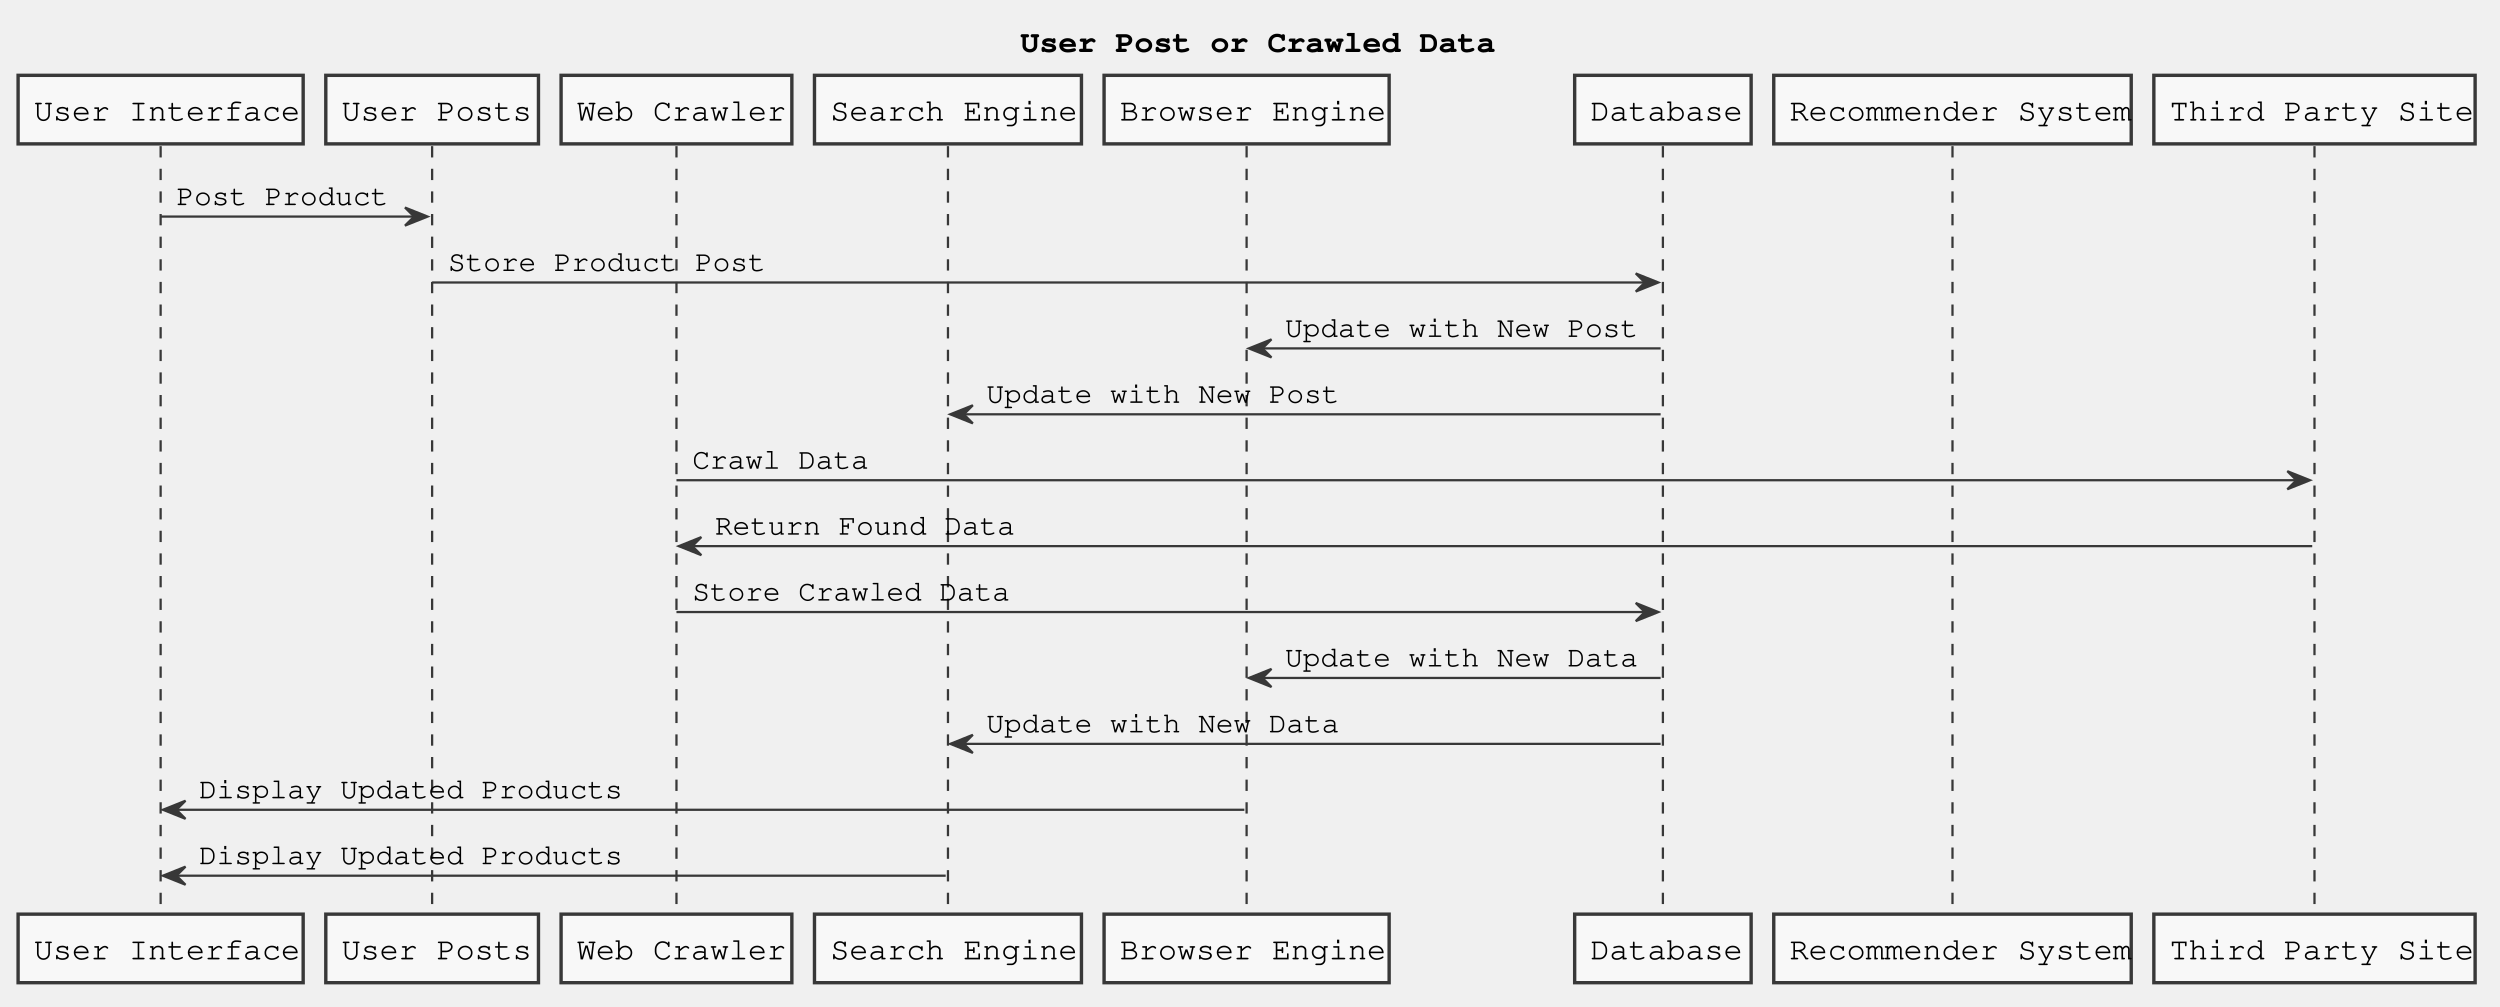
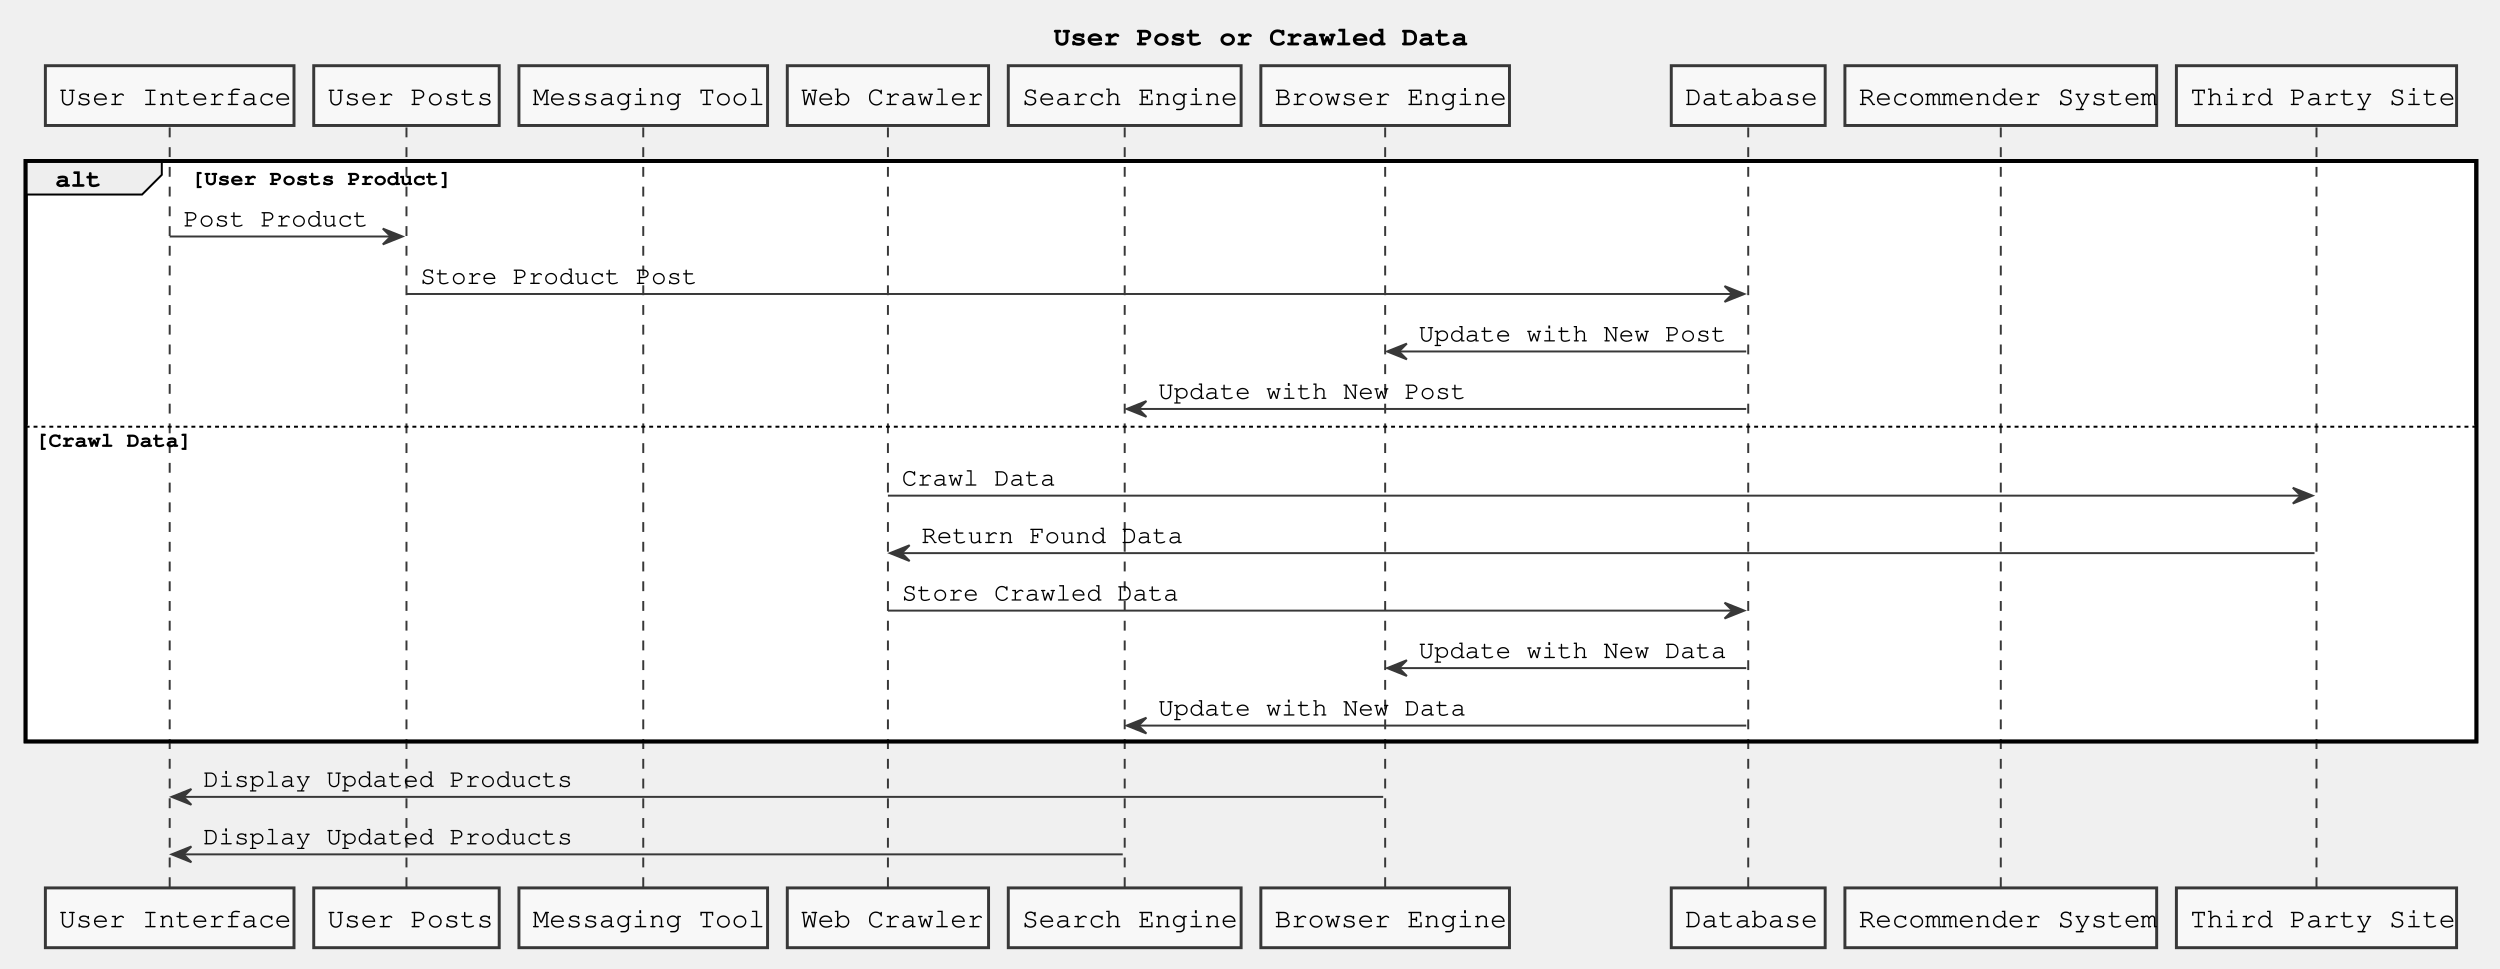
- <svg xmlns="http://www.w3.org/2000/svg" contentScriptType="application/ecmascript" contentStyleType="text/css" height="445px" preserveAspectRatio="none" style="width:1105px;height:445px;" version="1.1" viewBox="0 0 1105 445" width="1105px" zoomAndPan="magnify">
+ <svg xmlns="http://www.w3.org/2000/svg" contentScriptType="application/ecmascript" contentStyleType="text/css" height="491px" preserveAspectRatio="none" style="width:1267px;height:491px;" version="1.1" viewBox="0 0 1267 491" width="1267px" zoomAndPan="magnify">
  <defs />
  <g>
-     <text fill="#000000" font-family="Courier" font-size="14" font-weight="bold" lengthAdjust="spacingAndGlyphs" textLength="200" x="451" y="22.995">User Post or Crawled Data</text>
-     <line style="stroke: #383838; stroke-width: 1.0; stroke-dasharray: 5.0,5.0;" x1="71" x2="71" y1="64.594" y2="405.055" />
-     <line style="stroke: #383838; stroke-width: 1.0; stroke-dasharray: 5.0,5.0;" x1="191" x2="191" y1="64.594" y2="405.055" />
-     <line style="stroke: #383838; stroke-width: 1.0; stroke-dasharray: 5.0,5.0;" x1="299" x2="299" y1="64.594" y2="405.055" />
-     <line style="stroke: #383838; stroke-width: 1.0; stroke-dasharray: 5.0,5.0;" x1="419" x2="419" y1="64.594" y2="405.055" />
-     <line style="stroke: #383838; stroke-width: 1.0; stroke-dasharray: 5.0,5.0;" x1="551" x2="551" y1="64.594" y2="405.055" />
-     <line style="stroke: #383838; stroke-width: 1.0; stroke-dasharray: 5.0,5.0;" x1="735" x2="735" y1="64.594" y2="405.055" />
-     <line style="stroke: #383838; stroke-width: 1.0; stroke-dasharray: 5.0,5.0;" x1="863" x2="863" y1="64.594" y2="405.055" />
-     <line style="stroke: #383838; stroke-width: 1.0; stroke-dasharray: 5.0,5.0;" x1="1023" x2="1023" y1="64.594" y2="405.055" />
-     <rect fill="#F8F8F8" height="30.297" style="stroke: #383838; stroke-width: 1.5;" width="126" x="8" y="33.297" />
-     <text fill="#000000" font-family="Courier" font-size="14" lengthAdjust="spacingAndGlyphs" textLength="112" x="15" y="53.292">User Interface</text>
-     <rect fill="#F8F8F8" height="30.297" style="stroke: #383838; stroke-width: 1.5;" width="126" x="8" y="404.055" />
-     <text fill="#000000" font-family="Courier" font-size="14" lengthAdjust="spacingAndGlyphs" textLength="112" x="15" y="424.05">User Interface</text>
-     <rect fill="#F8F8F8" height="30.297" style="stroke: #383838; stroke-width: 1.5;" width="94" x="144" y="33.297" />
-     <text fill="#000000" font-family="Courier" font-size="14" lengthAdjust="spacingAndGlyphs" textLength="80" x="151" y="53.292">User Posts</text>
-     <rect fill="#F8F8F8" height="30.297" style="stroke: #383838; stroke-width: 1.5;" width="94" x="144" y="404.055" />
-     <text fill="#000000" font-family="Courier" font-size="14" lengthAdjust="spacingAndGlyphs" textLength="80" x="151" y="424.05">User Posts</text>
-     <rect fill="#F8F8F8" height="30.297" style="stroke: #383838; stroke-width: 1.5;" width="102" x="248" y="33.297" />
-     <text fill="#000000" font-family="Courier" font-size="14" lengthAdjust="spacingAndGlyphs" textLength="88" x="255" y="53.292">Web Crawler</text>
-     <rect fill="#F8F8F8" height="30.297" style="stroke: #383838; stroke-width: 1.5;" width="102" x="248" y="404.055" />
-     <text fill="#000000" font-family="Courier" font-size="14" lengthAdjust="spacingAndGlyphs" textLength="88" x="255" y="424.05">Web Crawler</text>
-     <rect fill="#F8F8F8" height="30.297" style="stroke: #383838; stroke-width: 1.5;" width="118" x="360" y="33.297" />
-     <text fill="#000000" font-family="Courier" font-size="14" lengthAdjust="spacingAndGlyphs" textLength="104" x="367" y="53.292">Search Engine</text>
-     <rect fill="#F8F8F8" height="30.297" style="stroke: #383838; stroke-width: 1.5;" width="118" x="360" y="404.055" />
-     <text fill="#000000" font-family="Courier" font-size="14" lengthAdjust="spacingAndGlyphs" textLength="104" x="367" y="424.05">Search Engine</text>
-     <rect fill="#F8F8F8" height="30.297" style="stroke: #383838; stroke-width: 1.5;" width="126" x="488" y="33.297" />
-     <text fill="#000000" font-family="Courier" font-size="14" lengthAdjust="spacingAndGlyphs" textLength="112" x="495" y="53.292">Browser Engine</text>
-     <rect fill="#F8F8F8" height="30.297" style="stroke: #383838; stroke-width: 1.5;" width="126" x="488" y="404.055" />
-     <text fill="#000000" font-family="Courier" font-size="14" lengthAdjust="spacingAndGlyphs" textLength="112" x="495" y="424.05">Browser Engine</text>
-     <rect fill="#F8F8F8" height="30.297" style="stroke: #383838; stroke-width: 1.5;" width="78" x="696" y="33.297" />
-     <text fill="#000000" font-family="Courier" font-size="14" lengthAdjust="spacingAndGlyphs" textLength="64" x="703" y="53.292">Database</text>
-     <rect fill="#F8F8F8" height="30.297" style="stroke: #383838; stroke-width: 1.5;" width="78" x="696" y="404.055" />
-     <text fill="#000000" font-family="Courier" font-size="14" lengthAdjust="spacingAndGlyphs" textLength="64" x="703" y="424.05">Database</text>
-     <rect fill="#F8F8F8" height="30.297" style="stroke: #383838; stroke-width: 1.5;" width="158" x="784" y="33.297" />
-     <text fill="#000000" font-family="Courier" font-size="14" lengthAdjust="spacingAndGlyphs" textLength="144" x="791" y="53.292">Recommender System</text>
-     <rect fill="#F8F8F8" height="30.297" style="stroke: #383838; stroke-width: 1.5;" width="158" x="784" y="404.055" />
-     <text fill="#000000" font-family="Courier" font-size="14" lengthAdjust="spacingAndGlyphs" textLength="144" x="791" y="424.05">Recommender System</text>
-     <rect fill="#F8F8F8" height="30.297" style="stroke: #383838; stroke-width: 1.5;" width="142" x="952" y="33.297" />
-     <text fill="#000000" font-family="Courier" font-size="14" lengthAdjust="spacingAndGlyphs" textLength="128" x="959" y="53.292">Third Party Site</text>
-     <rect fill="#F8F8F8" height="30.297" style="stroke: #383838; stroke-width: 1.5;" width="142" x="952" y="404.055" />
-     <text fill="#000000" font-family="Courier" font-size="14" lengthAdjust="spacingAndGlyphs" textLength="128" x="959" y="424.05">Third Party Site</text>
-     <polygon fill="#383838" points="179,91.727,189,95.727,179,99.727,183,95.727" style="stroke: #383838; stroke-width: 1.0;" />
-     <line style="stroke: #383838; stroke-width: 1.0;" x1="71" x2="185" y1="95.727" y2="95.727" />
-     <text fill="#000000" font-family="Courier" font-size="13" lengthAdjust="spacingAndGlyphs" textLength="96" x="78" y="90.661">Post Product</text>
-     <polygon fill="#383838" points="723,120.859,733,124.859,723,128.859,727,124.859" style="stroke: #383838; stroke-width: 1.0;" />
-     <line style="stroke: #383838; stroke-width: 1.0;" x1="191" x2="729" y1="124.859" y2="124.859" />
-     <text fill="#000000" font-family="Courier" font-size="13" lengthAdjust="spacingAndGlyphs" textLength="144" x="198" y="119.793">Store Product Post</text>
-     <polygon fill="#383838" points="562,149.992,552,153.992,562,157.992,558,153.992" style="stroke: #383838; stroke-width: 1.0;" />
-     <line style="stroke: #383838; stroke-width: 1.0;" x1="556" x2="734" y1="153.992" y2="153.992" />
-     <text fill="#000000" font-family="Courier" font-size="13" lengthAdjust="spacingAndGlyphs" textLength="160" x="568" y="148.926">Update with New Post</text>
-     <polygon fill="#383838" points="430,179.125,420,183.125,430,187.125,426,183.125" style="stroke: #383838; stroke-width: 1.0;" />
-     <line style="stroke: #383838; stroke-width: 1.0;" x1="424" x2="734" y1="183.125" y2="183.125" />
-     <text fill="#000000" font-family="Courier" font-size="13" lengthAdjust="spacingAndGlyphs" textLength="160" x="436" y="178.059">Update with New Post</text>
-     <polygon fill="#383838" points="1011,208.258,1021,212.258,1011,216.258,1015,212.258" style="stroke: #383838; stroke-width: 1.0;" />
-     <line style="stroke: #383838; stroke-width: 1.0;" x1="299" x2="1017" y1="212.258" y2="212.258" />
-     <text fill="#000000" font-family="Courier" font-size="13" lengthAdjust="spacingAndGlyphs" textLength="80" x="306" y="207.192">Crawl Data</text>
-     <polygon fill="#383838" points="310,237.391,300,241.391,310,245.391,306,241.391" style="stroke: #383838; stroke-width: 1.0;" />
-     <line style="stroke: #383838; stroke-width: 1.0;" x1="304" x2="1022" y1="241.391" y2="241.391" />
-     <text fill="#000000" font-family="Courier" font-size="13" lengthAdjust="spacingAndGlyphs" textLength="136" x="316" y="236.325">Return Found Data</text>
-     <polygon fill="#383838" points="723,266.523,733,270.523,723,274.523,727,270.523" style="stroke: #383838; stroke-width: 1.0;" />
-     <line style="stroke: #383838; stroke-width: 1.0;" x1="299" x2="729" y1="270.523" y2="270.523" />
-     <text fill="#000000" font-family="Courier" font-size="13" lengthAdjust="spacingAndGlyphs" textLength="144" x="306" y="265.457">Store Crawled Data</text>
-     <polygon fill="#383838" points="562,295.656,552,299.656,562,303.656,558,299.656" style="stroke: #383838; stroke-width: 1.0;" />
-     <line style="stroke: #383838; stroke-width: 1.0;" x1="556" x2="734" y1="299.656" y2="299.656" />
-     <text fill="#000000" font-family="Courier" font-size="13" lengthAdjust="spacingAndGlyphs" textLength="160" x="568" y="294.59">Update with New Data</text>
-     <polygon fill="#383838" points="430,324.789,420,328.789,430,332.789,426,328.789" style="stroke: #383838; stroke-width: 1.0;" />
-     <line style="stroke: #383838; stroke-width: 1.0;" x1="424" x2="734" y1="328.789" y2="328.789" />
-     <text fill="#000000" font-family="Courier" font-size="13" lengthAdjust="spacingAndGlyphs" textLength="160" x="436" y="323.723">Update with New Data</text>
-     <polygon fill="#383838" points="82,353.922,72,357.922,82,361.922,78,357.922" style="stroke: #383838; stroke-width: 1.0;" />
-     <line style="stroke: #383838; stroke-width: 1.0;" x1="76" x2="550" y1="357.922" y2="357.922" />
-     <text fill="#000000" font-family="Courier" font-size="13" lengthAdjust="spacingAndGlyphs" textLength="192" x="88" y="352.856">Display Updated Products</text>
-     <polygon fill="#383838" points="82,383.055,72,387.055,82,391.055,78,387.055" style="stroke: #383838; stroke-width: 1.0;" />
-     <line style="stroke: #383838; stroke-width: 1.0;" x1="76" x2="418" y1="387.055" y2="387.055" />
-     <text fill="#000000" font-family="Courier" font-size="13" lengthAdjust="spacingAndGlyphs" textLength="192" x="88" y="381.989">Display Updated Products</text>
+     <text fill="#000000" font-family="Courier" font-size="14" font-weight="bold" lengthAdjust="spacingAndGlyphs" textLength="200" x="534" y="22.995">User Post or Crawled Data</text>
+     <rect fill="#FFFFFF" height="294.133" style="stroke: #000000; stroke-width: 2.0;" width="1242" x="13" y="81.594" />
+     <rect fill="#FFFFFF" height="160.469" style="stroke: none; stroke-width: 1.0;" width="1242" x="13" y="215.258" />
+     <line style="stroke: #383838; stroke-width: 1.0; stroke-dasharray: 5.0,5.0;" x1="86" x2="86" y1="64.594" y2="450.992" />
+     <line style="stroke: #383838; stroke-width: 1.0; stroke-dasharray: 5.0,5.0;" x1="206" x2="206" y1="64.594" y2="450.992" />
+     <line style="stroke: #383838; stroke-width: 1.0; stroke-dasharray: 5.0,5.0;" x1="326" x2="326" y1="64.594" y2="450.992" />
+     <line style="stroke: #383838; stroke-width: 1.0; stroke-dasharray: 5.0,5.0;" x1="450" x2="450" y1="64.594" y2="450.992" />
+     <line style="stroke: #383838; stroke-width: 1.0; stroke-dasharray: 5.0,5.0;" x1="570" x2="570" y1="64.594" y2="450.992" />
+     <line style="stroke: #383838; stroke-width: 1.0; stroke-dasharray: 5.0,5.0;" x1="702" x2="702" y1="64.594" y2="450.992" />
+     <line style="stroke: #383838; stroke-width: 1.0; stroke-dasharray: 5.0,5.0;" x1="886" x2="886" y1="64.594" y2="450.992" />
+     <line style="stroke: #383838; stroke-width: 1.0; stroke-dasharray: 5.0,5.0;" x1="1014" x2="1014" y1="64.594" y2="450.992" />
+     <line style="stroke: #383838; stroke-width: 1.0; stroke-dasharray: 5.0,5.0;" x1="1174" x2="1174" y1="64.594" y2="450.992" />
+     <rect fill="#F8F8F8" height="30.297" style="stroke: #383838; stroke-width: 1.5;" width="126" x="23" y="33.297" />
+     <text fill="#000000" font-family="Courier" font-size="14" lengthAdjust="spacingAndGlyphs" textLength="112" x="30" y="53.292">User Interface</text>
+     <rect fill="#F8F8F8" height="30.297" style="stroke: #383838; stroke-width: 1.5;" width="126" x="23" y="449.992" />
+     <text fill="#000000" font-family="Courier" font-size="14" lengthAdjust="spacingAndGlyphs" textLength="112" x="30" y="469.987">User Interface</text>
+     <rect fill="#F8F8F8" height="30.297" style="stroke: #383838; stroke-width: 1.5;" width="94" x="159" y="33.297" />
+     <text fill="#000000" font-family="Courier" font-size="14" lengthAdjust="spacingAndGlyphs" textLength="80" x="166" y="53.292">User Posts</text>
+     <rect fill="#F8F8F8" height="30.297" style="stroke: #383838; stroke-width: 1.5;" width="94" x="159" y="449.992" />
+     <text fill="#000000" font-family="Courier" font-size="14" lengthAdjust="spacingAndGlyphs" textLength="80" x="166" y="469.987">User Posts</text>
+     <rect fill="#F8F8F8" height="30.297" style="stroke: #383838; stroke-width: 1.5;" width="126" x="263" y="33.297" />
+     <text fill="#000000" font-family="Courier" font-size="14" lengthAdjust="spacingAndGlyphs" textLength="112" x="270" y="53.292">Messaging Tool</text>
+     <rect fill="#F8F8F8" height="30.297" style="stroke: #383838; stroke-width: 1.5;" width="126" x="263" y="449.992" />
+     <text fill="#000000" font-family="Courier" font-size="14" lengthAdjust="spacingAndGlyphs" textLength="112" x="270" y="469.987">Messaging Tool</text>
+     <rect fill="#F8F8F8" height="30.297" style="stroke: #383838; stroke-width: 1.5;" width="102" x="399" y="33.297" />
+     <text fill="#000000" font-family="Courier" font-size="14" lengthAdjust="spacingAndGlyphs" textLength="88" x="406" y="53.292">Web Crawler</text>
+     <rect fill="#F8F8F8" height="30.297" style="stroke: #383838; stroke-width: 1.5;" width="102" x="399" y="449.992" />
+     <text fill="#000000" font-family="Courier" font-size="14" lengthAdjust="spacingAndGlyphs" textLength="88" x="406" y="469.987">Web Crawler</text>
+     <rect fill="#F8F8F8" height="30.297" style="stroke: #383838; stroke-width: 1.5;" width="118" x="511" y="33.297" />
+     <text fill="#000000" font-family="Courier" font-size="14" lengthAdjust="spacingAndGlyphs" textLength="104" x="518" y="53.292">Search Engine</text>
+     <rect fill="#F8F8F8" height="30.297" style="stroke: #383838; stroke-width: 1.5;" width="118" x="511" y="449.992" />
+     <text fill="#000000" font-family="Courier" font-size="14" lengthAdjust="spacingAndGlyphs" textLength="104" x="518" y="469.987">Search Engine</text>
+     <rect fill="#F8F8F8" height="30.297" style="stroke: #383838; stroke-width: 1.5;" width="126" x="639" y="33.297" />
+     <text fill="#000000" font-family="Courier" font-size="14" lengthAdjust="spacingAndGlyphs" textLength="112" x="646" y="53.292">Browser Engine</text>
+     <rect fill="#F8F8F8" height="30.297" style="stroke: #383838; stroke-width: 1.5;" width="126" x="639" y="449.992" />
+     <text fill="#000000" font-family="Courier" font-size="14" lengthAdjust="spacingAndGlyphs" textLength="112" x="646" y="469.987">Browser Engine</text>
+     <rect fill="#F8F8F8" height="30.297" style="stroke: #383838; stroke-width: 1.5;" width="78" x="847" y="33.297" />
+     <text fill="#000000" font-family="Courier" font-size="14" lengthAdjust="spacingAndGlyphs" textLength="64" x="854" y="53.292">Database</text>
+     <rect fill="#F8F8F8" height="30.297" style="stroke: #383838; stroke-width: 1.5;" width="78" x="847" y="449.992" />
+     <text fill="#000000" font-family="Courier" font-size="14" lengthAdjust="spacingAndGlyphs" textLength="64" x="854" y="469.987">Database</text>
+     <rect fill="#F8F8F8" height="30.297" style="stroke: #383838; stroke-width: 1.5;" width="158" x="935" y="33.297" />
+     <text fill="#000000" font-family="Courier" font-size="14" lengthAdjust="spacingAndGlyphs" textLength="144" x="942" y="53.292">Recommender System</text>
+     <rect fill="#F8F8F8" height="30.297" style="stroke: #383838; stroke-width: 1.5;" width="158" x="935" y="449.992" />
+     <text fill="#000000" font-family="Courier" font-size="14" lengthAdjust="spacingAndGlyphs" textLength="144" x="942" y="469.987">Recommender System</text>
+     <rect fill="#F8F8F8" height="30.297" style="stroke: #383838; stroke-width: 1.5;" width="142" x="1103" y="33.297" />
+     <text fill="#000000" font-family="Courier" font-size="14" lengthAdjust="spacingAndGlyphs" textLength="128" x="1110" y="53.292">Third Party Site</text>
+     <rect fill="#F8F8F8" height="30.297" style="stroke: #383838; stroke-width: 1.5;" width="142" x="1103" y="449.992" />
+     <text fill="#000000" font-family="Courier" font-size="14" lengthAdjust="spacingAndGlyphs" textLength="128" x="1110" y="469.987">Third Party Site</text>
+     <path d="M13,81.594 L82,81.594 L82,88.594 L72,98.594 L13,98.594 L13,81.594 " fill="#EEEEEE" style="stroke: #000000; stroke-width: 1.0;" />
+     <rect fill="none" height="294.133" style="stroke: #000000; stroke-width: 2.0;" width="1242" x="13" y="81.594" />
+     <text fill="#000000" font-family="Courier" font-size="13" font-weight="bold" lengthAdjust="spacingAndGlyphs" textLength="24" x="28" y="94.661">alt</text>
+     <text fill="#000000" font-family="Courier" font-size="11" font-weight="bold" lengthAdjust="spacingAndGlyphs" textLength="140" x="97" y="93.804">[User Posts Product]</text>
+     <polygon fill="#383838" points="194,115.859,204,119.859,194,123.859,198,119.859" style="stroke: #383838; stroke-width: 1.0;" />
+     <line style="stroke: #383838; stroke-width: 1.0;" x1="86" x2="200" y1="119.859" y2="119.859" />
+     <text fill="#000000" font-family="Courier" font-size="13" lengthAdjust="spacingAndGlyphs" textLength="96" x="93" y="114.793">Post Product</text>
+     <polygon fill="#383838" points="874,144.992,884,148.992,874,152.992,878,148.992" style="stroke: #383838; stroke-width: 1.0;" />
+     <line style="stroke: #383838; stroke-width: 1.0;" x1="206" x2="880" y1="148.992" y2="148.992" />
+     <text fill="#000000" font-family="Courier" font-size="13" lengthAdjust="spacingAndGlyphs" textLength="144" x="213" y="143.926">Store Product Post</text>
+     <polygon fill="#383838" points="713,174.125,703,178.125,713,182.125,709,178.125" style="stroke: #383838; stroke-width: 1.0;" />
+     <line style="stroke: #383838; stroke-width: 1.0;" x1="707" x2="885" y1="178.125" y2="178.125" />
+     <text fill="#000000" font-family="Courier" font-size="13" lengthAdjust="spacingAndGlyphs" textLength="160" x="719" y="173.059">Update with New Post</text>
+     <polygon fill="#383838" points="581,203.258,571,207.258,581,211.258,577,207.258" style="stroke: #383838; stroke-width: 1.0;" />
+     <line style="stroke: #383838; stroke-width: 1.0;" x1="575" x2="885" y1="207.258" y2="207.258" />
+     <text fill="#000000" font-family="Courier" font-size="13" lengthAdjust="spacingAndGlyphs" textLength="160" x="587" y="202.192">Update with New Post</text>
+     <line style="stroke: #000000; stroke-width: 1.0; stroke-dasharray: 2.0,2.0;" x1="13" x2="1255" y1="216.258" y2="216.258" />
+     <text fill="#000000" font-family="Courier" font-size="11" font-weight="bold" lengthAdjust="spacingAndGlyphs" textLength="84" x="18" y="226.468">[Crawl Data]</text>
+     <polygon fill="#383838" points="1162,247.195,1172,251.195,1162,255.195,1166,251.195" style="stroke: #383838; stroke-width: 1.0;" />
+     <line style="stroke: #383838; stroke-width: 1.0;" x1="450" x2="1168" y1="251.195" y2="251.195" />
+     <text fill="#000000" font-family="Courier" font-size="13" lengthAdjust="spacingAndGlyphs" textLength="80" x="457" y="246.129">Crawl Data</text>
+     <polygon fill="#383838" points="461,276.328,451,280.328,461,284.328,457,280.328" style="stroke: #383838; stroke-width: 1.0;" />
+     <line style="stroke: #383838; stroke-width: 1.0;" x1="455" x2="1173" y1="280.328" y2="280.328" />
+     <text fill="#000000" font-family="Courier" font-size="13" lengthAdjust="spacingAndGlyphs" textLength="136" x="467" y="275.262">Return Found Data</text>
+     <polygon fill="#383838" points="874,305.461,884,309.461,874,313.461,878,309.461" style="stroke: #383838; stroke-width: 1.0;" />
+     <line style="stroke: #383838; stroke-width: 1.0;" x1="450" x2="880" y1="309.461" y2="309.461" />
+     <text fill="#000000" font-family="Courier" font-size="13" lengthAdjust="spacingAndGlyphs" textLength="144" x="457" y="304.395">Store Crawled Data</text>
+     <polygon fill="#383838" points="713,334.594,703,338.594,713,342.594,709,338.594" style="stroke: #383838; stroke-width: 1.0;" />
+     <line style="stroke: #383838; stroke-width: 1.0;" x1="707" x2="885" y1="338.594" y2="338.594" />
+     <text fill="#000000" font-family="Courier" font-size="13" lengthAdjust="spacingAndGlyphs" textLength="160" x="719" y="333.528">Update with New Data</text>
+     <polygon fill="#383838" points="581,363.727,571,367.727,581,371.727,577,367.727" style="stroke: #383838; stroke-width: 1.0;" />
+     <line style="stroke: #383838; stroke-width: 1.0;" x1="575" x2="885" y1="367.727" y2="367.727" />
+     <text fill="#000000" font-family="Courier" font-size="13" lengthAdjust="spacingAndGlyphs" textLength="160" x="587" y="362.661">Update with New Data</text>
+     <polygon fill="#383838" points="97,399.859,87,403.859,97,407.859,93,403.859" style="stroke: #383838; stroke-width: 1.0;" />
+     <line style="stroke: #383838; stroke-width: 1.0;" x1="91" x2="701" y1="403.859" y2="403.859" />
+     <text fill="#000000" font-family="Courier" font-size="13" lengthAdjust="spacingAndGlyphs" textLength="192" x="103" y="398.793">Display Updated Products</text>
+     <polygon fill="#383838" points="97,428.992,87,432.992,97,436.992,93,432.992" style="stroke: #383838; stroke-width: 1.0;" />
+     <line style="stroke: #383838; stroke-width: 1.0;" x1="91" x2="569" y1="432.992" y2="432.992" />
+     <text fill="#000000" font-family="Courier" font-size="13" lengthAdjust="spacingAndGlyphs" textLength="192" x="103" y="427.926">Display Updated Products</text>
  </g>
</svg>
